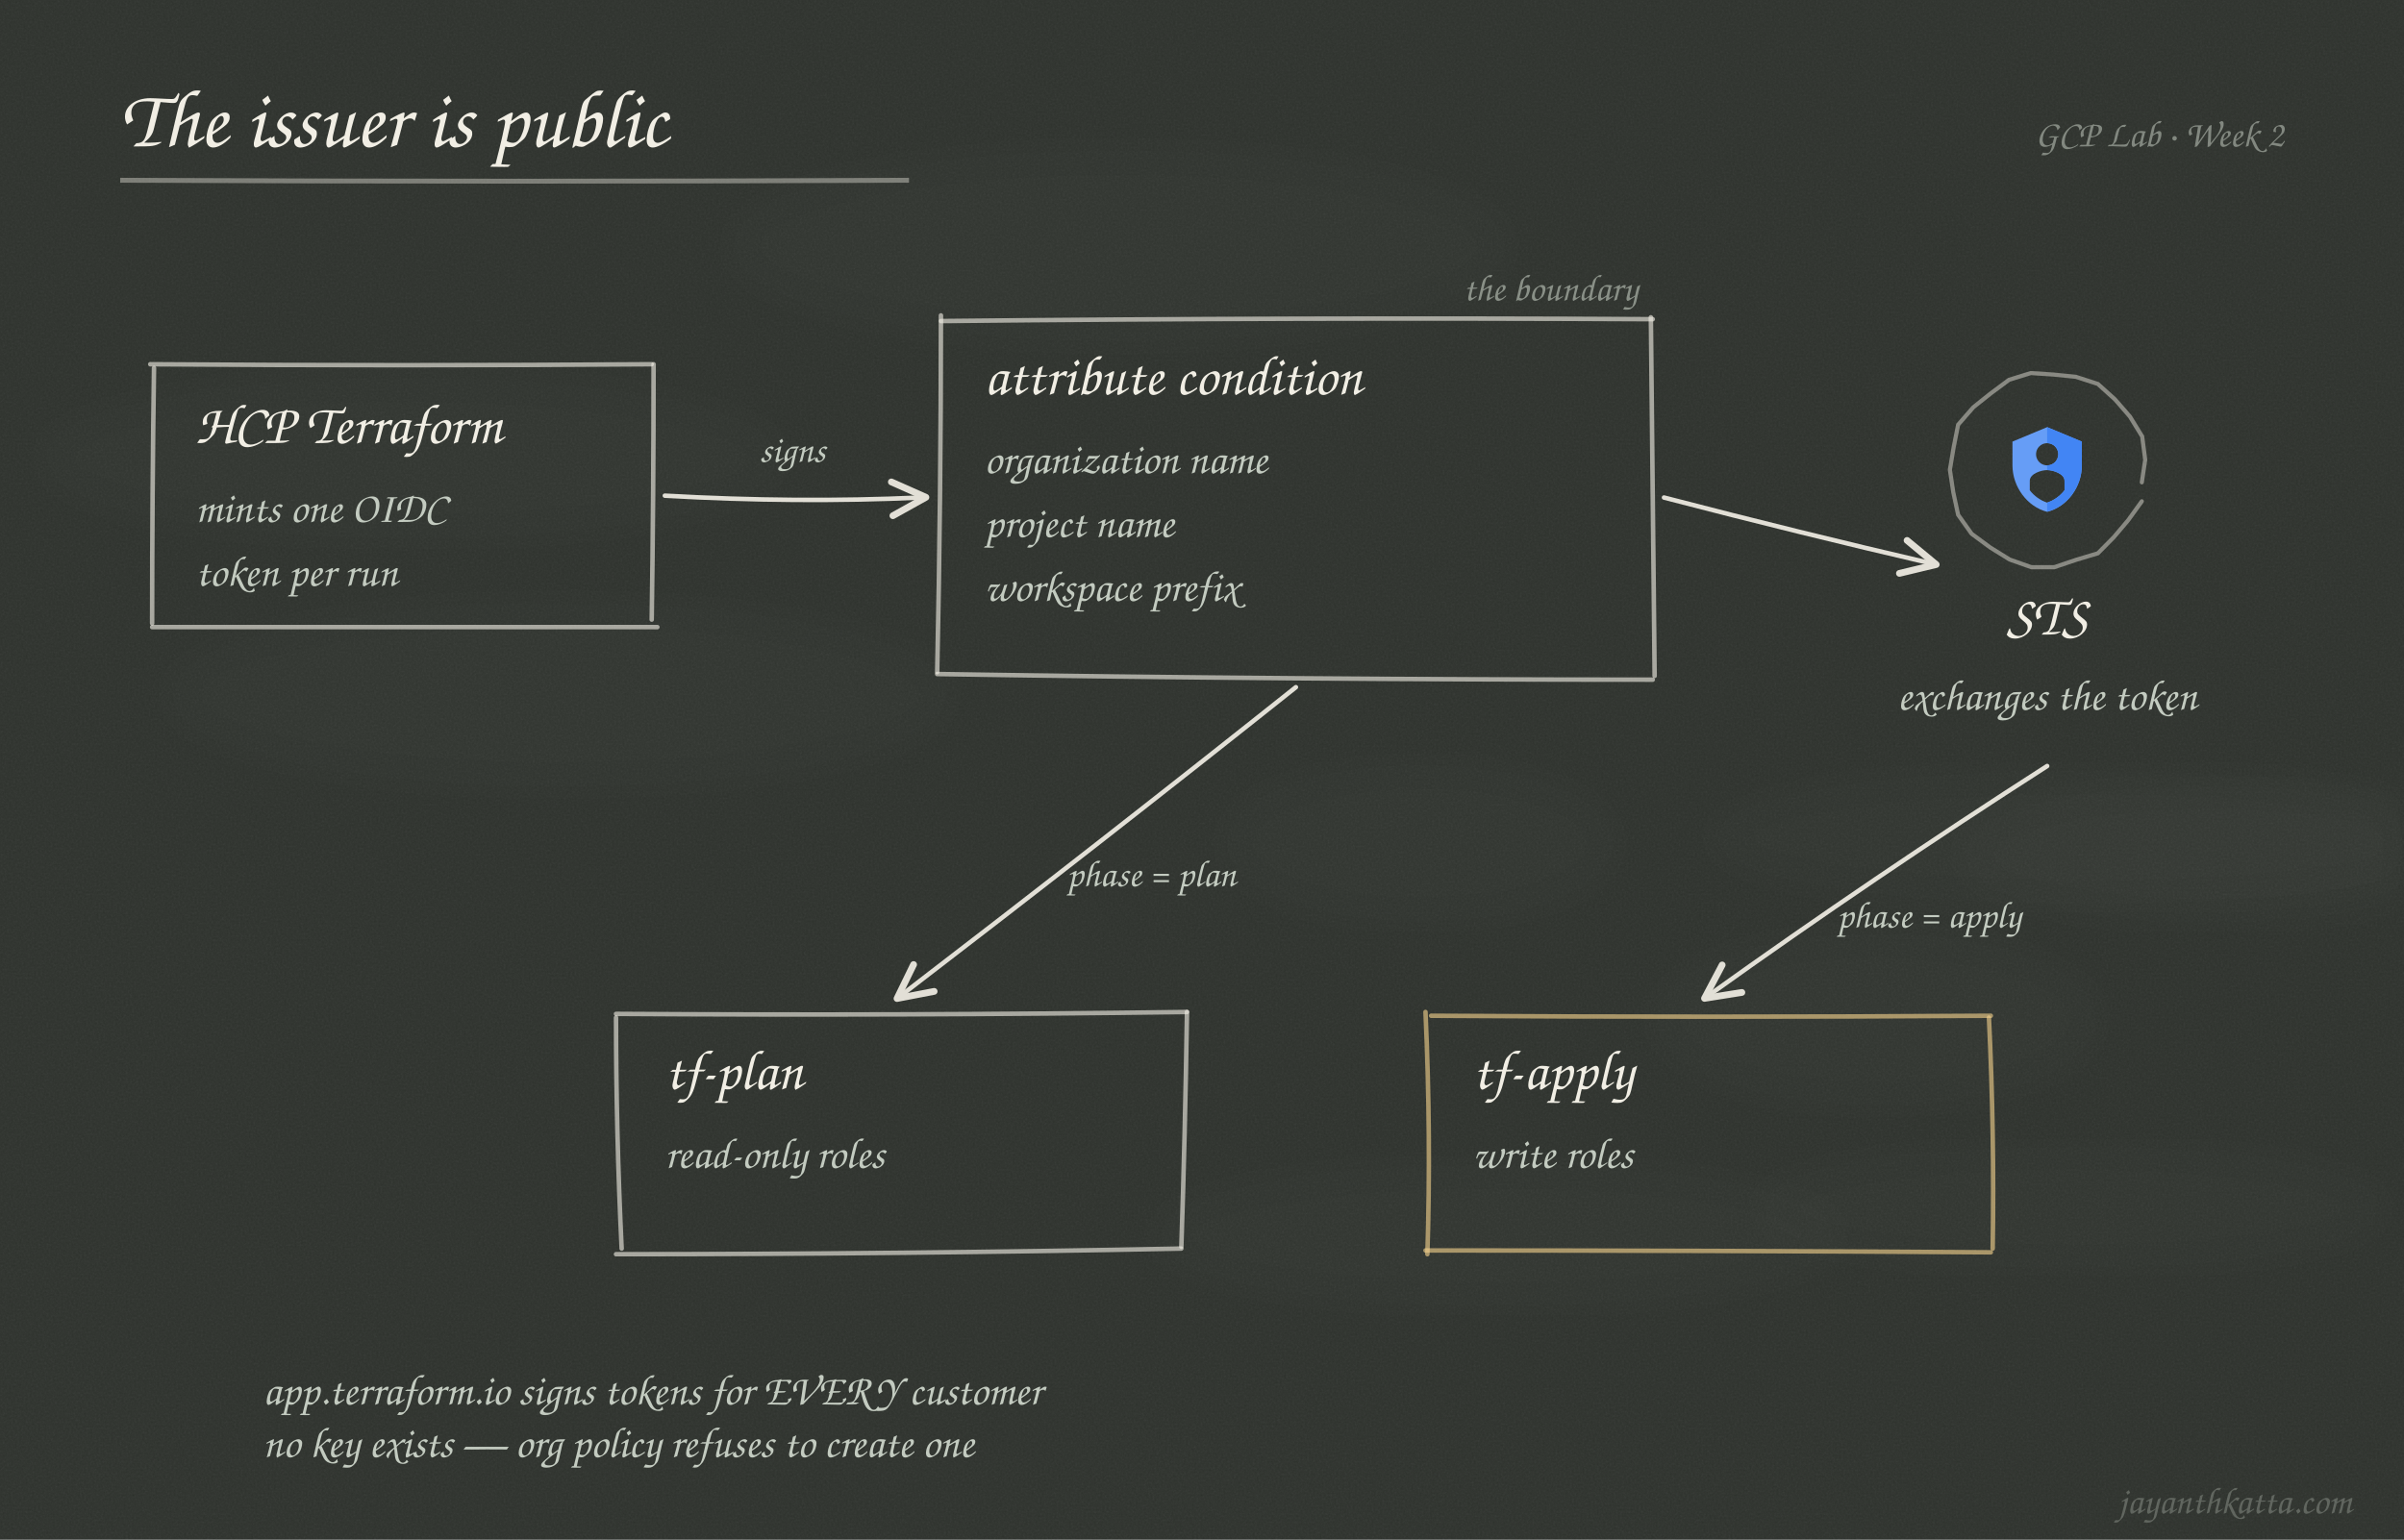
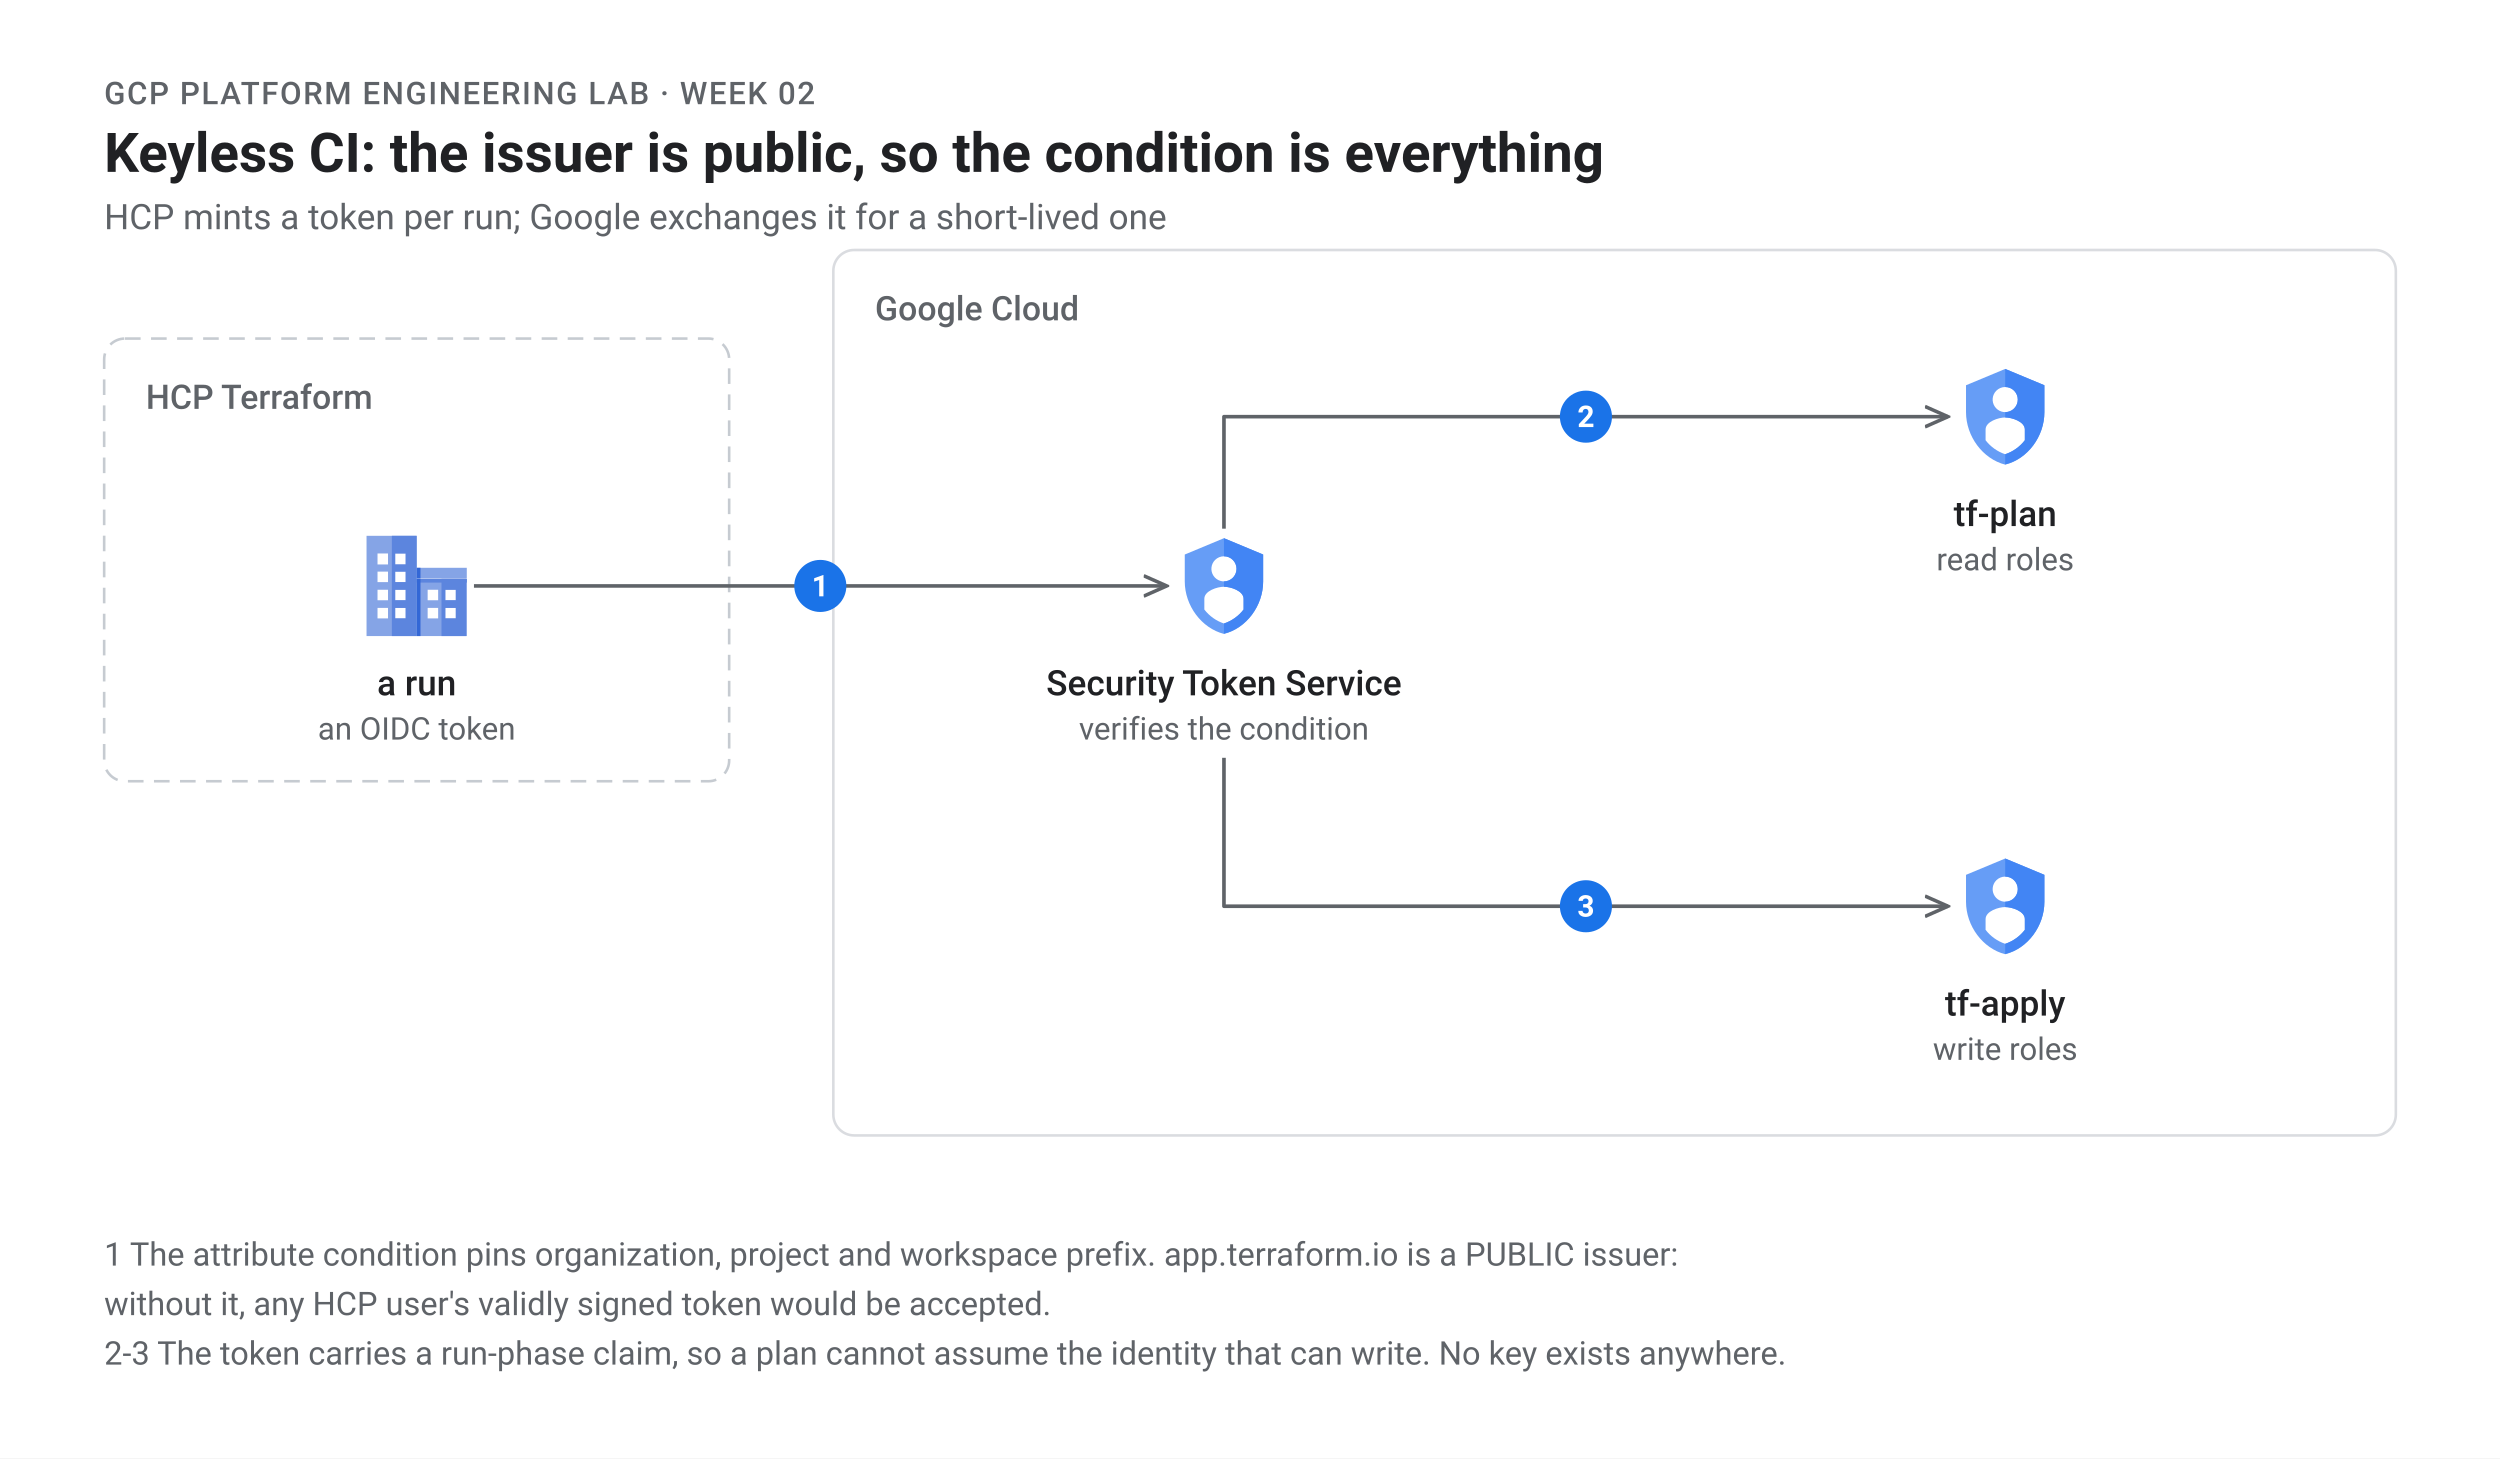
- <svg xmlns="http://www.w3.org/2000/svg" viewBox="0 0 1280 820" width="1280" height="820" role="img" aria-label="Token flow: HCP Terraform mints an OIDC token, the attribute condition gates it, Google STS exchanges it for a federated token, which impersonates a plan or apply service account">
+ <svg xmlns="http://www.w3.org/2000/svg" viewBox="0 0 960 560" width="960" height="560" role="img">
  <defs>
-     <filter id="grain" x="0" y="0" width="100%" height="100%">
-       <feTurbulence type="fractalNoise" baseFrequency="0.9" numOctaves="4" seed="7" />
-       <feColorMatrix type="saturate" values="0" />
-       <feComponentTransfer>
-         <feFuncA type="linear" slope="0.07" />
-       </feComponentTransfer>
-     </filter>
-     <filter id="smudge">
-       <feGaussianBlur stdDeviation="9" />
-     </filter>
-     <marker id="nib" viewBox="0 0 12 12" refX="9" refY="6" markerWidth="10" markerHeight="10" orient="auto-start-reverse">
-       <path d="M1.5,1.5 L10.5,6 L1.5,10.5" fill="none" stroke="#f1eee4" stroke-width="1.8" stroke-linecap="round" stroke-linejoin="round" />
+     <marker id="ar" viewBox="0 0 10 10" refX="9" refY="5" markerWidth="7" markerHeight="7" orient="auto-start-reverse">
+       <path d="M0,1 L9,5 L0,9" fill="none" stroke="#5F6368" stroke-width="1.4" />
    </marker>
-     <style>
-     .hand { font-family: Caveat, 'Segoe Script', cursive; fill: #f1eee4; }
-     .h1 { font-size: 44px; } .h2 { font-size: 30px; }
-     .b { font-size: 23px; fill: #c3cbc0; } .s { font-size: 20px; fill: #c3cbc0; }
-   </style>
  </defs>
-   <rect width="1280" height="820" fill="#30342f" />
-   <rect width="1280" height="820" fill="#2b2f2b" opacity=".5" />
-   <ellipse cx="999" cy="543" rx="116" ry="43" fill="#ffffff" opacity="0.016" filter="url(#smudge)" />
-   <ellipse cx="596" cy="131" rx="205" ry="48" fill="#ffffff" opacity="0.016" filter="url(#smudge)" />
-   <ellipse cx="1103" cy="643" rx="165" ry="30" fill="#ffffff" opacity="0.016" filter="url(#smudge)" />
-   <ellipse cx="1112" cy="446" rx="199" ry="33" fill="#ffffff" opacity="0.016" filter="url(#smudge)" />
-   <ellipse cx="219" cy="244" rx="195" ry="40" fill="#ffffff" opacity="0.016" filter="url(#smudge)" />
-   <ellipse cx="797" cy="658" rx="180" ry="35" fill="#ffffff" opacity="0.016" filter="url(#smudge)" />
-   <ellipse cx="1177" cy="455" rx="131" ry="34" fill="#ffffff" opacity="0.016" filter="url(#smudge)" />
-   <ellipse cx="298" cy="370" rx="206" ry="46" fill="#ffffff" opacity="0.016" filter="url(#smudge)" />
-   <ellipse cx="756" cy="449" rx="102" ry="39" fill="#ffffff" opacity="0.016" filter="url(#smudge)" />
-   <rect width="1280" height="820" filter="url(#grain)" />
-   <text x="64" y="78" class="hand h1">The issuer is public</text>
-   <path d="M64,96 Q277,97 484,96" fill="none" stroke="#f1eee4" stroke-width="2.6" opacity=".4" />
-   <text x="1216" y="78" text-anchor="end" class="hand s" opacity=".55">GCP Lab · Week 2</text>
-   <path d="M80,194 Q215,195 347,194" fill="none" stroke="#f1eee4" stroke-width="2.4" stroke-linecap="round" opacity="0.62" />
-   <path d="M348,194 Q348,265 347,330" fill="none" stroke="#f1eee4" stroke-width="2.4" stroke-linecap="round" opacity="0.62" />
-   <path d="M350,334 Q216,334 81,334" fill="none" stroke="#f1eee4" stroke-width="2.4" stroke-linecap="round" opacity="0.62" />
-   <path d="M81,332 Q81,264 82,196" fill="none" stroke="#f1eee4" stroke-width="2.4" stroke-linecap="round" opacity="0.62" />
-   <text x="104" y="236" text-anchor="start" class="hand h2">HCP Terraform</text>
-   <text x="104" y="278" text-anchor="start" class="hand b" fill="#f1eee4">mints one OIDC</text>
-   <text x="104" y="312" text-anchor="start" class="hand b" fill="#f1eee4">token per run</text>
-   <path d="M501,171 Q692,169 880,170" fill="none" stroke="#f1eee4" stroke-width="2.4" stroke-linecap="round" opacity="0.62" />
-   <path d="M879,169 Q880,267 881,360" fill="none" stroke="#f1eee4" stroke-width="2.4" stroke-linecap="round" opacity="0.62" />
-   <path d="M880,362 Q688,362 499,359" fill="none" stroke="#f1eee4" stroke-width="2.4" stroke-linecap="round" opacity="0.62" />
-   <path d="M499,358 Q501,266 501,168" fill="none" stroke="#f1eee4" stroke-width="2.4" stroke-linecap="round" opacity="0.62" />
-   <text x="872" y="160" text-anchor="end" class="hand s" opacity=".6">the boundary</text>
-   <text x="524" y="210" text-anchor="start" class="hand h2">attribute condition</text>
-   <text x="524" y="252" text-anchor="start" class="hand b" fill="#f1eee4">organization name</text>
-   <text x="524" y="286" text-anchor="start" class="hand b" fill="#f1eee4">project name</text>
-   <text x="524" y="320" text-anchor="start" class="hand b" fill="#f1eee4">workspace prefix</text>
-   <path d="M1140.4,267.0 L1133.2,277.0 L1125.5,286.1 L1117.0,294.7 L1105.3,298.2 L1093.8,302.1 L1081.6,302.1 L1070.0,298.0 L1059.7,291.6 L1049.8,284.3 L1042.6,274.2 L1040.0,262.1 L1038.2,250.2 L1040.2,238.3 L1042.6,226.2 L1050.7,216.9 L1060.0,209.5 L1069.7,202.3 L1081.3,198.7 L1093.4,199.5 L1105.3,200.7 L1117.0,204.5 L1126.1,212.7 L1134.1,221.9 L1140.6,232.5 L1142.2,244.9 L1140.4,256.9" fill="none" stroke="#f1eee4" stroke-width="2.2" stroke-linecap="round" opacity="0.45" />
-   <g transform="translate(1063,223) scale(2.250)">
+   <rect width="960" height="560" fill="#FFFFFF" />
+   <text x="40" y="40" font-family="'DM Sans','Google Sans',Roboto,-apple-system,'Helvetica Neue',Arial,sans-serif" font-size="12" font-weight="500" fill="#5F6368" letter-spacing="0.6">GCP PLATFORM ENGINEERING LAB · WEEK 02</text>
+   <text x="40" y="66" font-family="'DM Sans','Google Sans',Roboto,-apple-system,'Helvetica Neue',Arial,sans-serif" font-size="21" font-weight="600" fill="#202124">Keyless CI: the issuer is public, so the condition is everything</text>
+   <text x="40" y="88" font-family="'DM Sans','Google Sans',Roboto,-apple-system,'Helvetica Neue',Arial,sans-serif" font-size="13.5" fill="#5F6368">HCP mints a token per run; Google exchanges it for a short-lived one</text>
+   <rect x="40" y="130" width="240" height="170" rx="8" fill="#FFFFFF" stroke="#C6CBD1" stroke-width="1" stroke-dasharray="6 4" />
+   <text x="56" y="157" font-family="'DM Sans','Google Sans',Roboto,-apple-system,'Helvetica Neue',Arial,sans-serif" font-size="13" font-weight="500" fill="#5F6368" text-anchor="start">HCP Terraform</text>
+   <g transform="translate(138.0,203.0) scale(1.8333)">
+     <g>
+       <rect y="0" fill="none" width="24" height="24" />
+       <g transform="translate(2, 2)">
+         <path fill-rule="evenodd" fill="#85A4E6" d="M-0.5-0.5v21H10v-21H-0.5z M4,5.5H1.8V3.2H4V5.5L4,5.5z M4,9.2H1.8V7H4V9.2L4,9.2z     M4,13H1.8v-2.2H4V13L4,13z M4,16.8H1.8v-2.2H4V16.8L4,16.8z M7.8,5.5H5.5V3.2h2.2V5.5L7.8,5.5z M7.8,9.2H5.5V7h2.2V9.2L7.8,9.2z     M7.8,13H5.5v-2.2h2.2V13L7.8,13z M7.8,16.8H5.5v-2.2h2.2V16.8L7.8,16.8z" />
+         <path fill-rule="evenodd" fill="#5C85DE" d="M4.8-0.5v21H10v-21H4.8z M7.8,5.5H5.5V3.2h2.2V5.5L7.8,5.5z M7.8,9.2H5.5V7h2.2V9.2    L7.8,9.2z M7.8,13H5.5v-2.2h2.2V13L7.8,13z M7.8,16.8H5.5v-2.2h2.2V16.8L7.8,16.8z" />
+         <path fill-rule="evenodd" fill="#85A4E6" d="M10,8.5v12h10.5v-12H10z M14.5,13h-2.2v-2.2h2.2V13L14.5,13z M14.5,16.8h-2.2v-2.2    h2.2V16.8L14.5,16.8z M18.2,13H16v-2.2h2.2V13L18.2,13z M18.2,16.8H16v-2.2h2.2V16.8L18.2,16.8z" />
+         <path fill-rule="evenodd" fill="#5C85DE" d="M15.2,8.5v12h5.2v-12H15.2z M18.2,13H16v-2.2h2.2V13L18.2,13z M18.2,16.8H16v-2.2h2.2    V16.8L18.2,16.8z" />
+         <rect x="10" y="6.2" fill-rule="evenodd" fill="#85A4E6" width="10.5" height="2.2" />
+         <rect x="10" y="8.5" fill-rule="evenodd" fill="#5C85DE" width="10.5" height="0.8" />
+         <rect x="10" y="6.2" fill-rule="evenodd" fill="#3367D6" width="0.8" height="2.2" />
+         <rect x="10" y="8.5" fill-rule="evenodd" fill="#3367D6" width="0.8" height="12" />
+       </g>
+     </g>
+   </g>
+   <text x="160" y="267" font-family="'DM Sans','Google Sans',Roboto,-apple-system,'Helvetica Neue',Arial,sans-serif" font-size="13.5" font-weight="500" fill="#202124" text-anchor="middle">a run</text>
+   <text x="160" y="284" font-family="'DM Sans','Google Sans',Roboto,-apple-system,'Helvetica Neue',Arial,sans-serif" font-size="12" font-weight="400" fill="#5F6368" text-anchor="middle">an OIDC token</text>
+   <rect x="320" y="96" width="600" height="340" rx="8" fill="#FFFFFF" stroke="#DADCE0" stroke-width="1" />
+   <text x="336" y="123" font-family="'DM Sans','Google Sans',Roboto,-apple-system,'Helvetica Neue',Arial,sans-serif" font-size="13" font-weight="500" fill="#5F6368" text-anchor="start">Google Cloud</text>
+   <g transform="translate(448.0,203.0) scale(1.8333)">
    <defs>
-       <style>.i1cls-1{fill:#669df6;}.i1cls-1,.i1cls-2{fill-rule:evenodd;}.i1cls-2{fill:#4285f4;}</style>
+       <style>.i2cls-1{fill:#669df6;}.i2cls-1,.i2cls-2{fill-rule:evenodd;}.i2cls-2{fill:#4285f4;}</style>
    </defs>
    <g data-name="Product Icons">
      <g>
-         <path class="i1cls-1" d="M12,2,3.79,5.42v5.63c0,5.06,3.5,9.8,8.21,11,4.71-1.15,8.21-5.89,8.21-10.95V5.42Zm0,3.79a2.63,2.63,0,1,1-1.86.77A2.63,2.63,0,0,1,12,5.79Zm4.11,11.15A8.64,8.64,0,0,1,12,19.87a8.64,8.64,0,0,1-4.11-2.93V14.69c0-1.67,2.74-2.52,4.11-2.52s4.11.85,4.11,2.52v2.25Z" />
-         <path class="i1cls-2" d="M12,2V5.79a2.63,2.63,0,1,1,0,5.26v1.12c1.37,0,4.11.85,4.11,2.52v2.25A8.64,8.64,0,0,1,12,19.87V22c4.71-1.15,8.21-5.89,8.21-10.95V5.42Z" />
+         <path class="i2cls-1" d="M12,2,3.79,5.42v5.63c0,5.06,3.5,9.8,8.21,11,4.71-1.15,8.21-5.89,8.21-10.95V5.42Zm0,3.79a2.63,2.63,0,1,1-1.86.77A2.63,2.63,0,0,1,12,5.79Zm4.11,11.15A8.64,8.64,0,0,1,12,19.87a8.64,8.64,0,0,1-4.11-2.93V14.69c0-1.67,2.74-2.52,4.11-2.52s4.11.85,4.11,2.52v2.25Z" />
+         <path class="i2cls-2" d="M12,2V5.79a2.63,2.63,0,1,1,0,5.26v1.12c1.37,0,4.11.85,4.11,2.52v2.25A8.64,8.64,0,0,1,12,19.87V22c4.71-1.15,8.21-5.89,8.21-10.95V5.42Z" />
      </g>
    </g>
  </g>
-   <text x="1090" y="338" text-anchor="middle" class="hand h2">STS</text>
-   <text x="1090" y="378" text-anchor="middle" class="hand b" fill="#f1eee4">exchanges the token</text>
-   <path d="M328,540 Q482,541 632,539" fill="none" stroke="#f1eee4" stroke-width="2.4" stroke-linecap="round" opacity="0.62" />
-   <path d="M632,539 Q631,605 629,664" fill="none" stroke="#f1eee4" stroke-width="2.4" stroke-linecap="round" opacity="0.62" />
-   <path d="M629,665 Q480,668 328,668" fill="none" stroke="#f1eee4" stroke-width="2.4" stroke-linecap="round" opacity="0.62" />
-   <path d="M331,665 Q328,603 328,542" fill="none" stroke="#f1eee4" stroke-width="2.4" stroke-linecap="round" opacity="0.62" />
-   <text x="354" y="580" text-anchor="start" class="hand h2">tf-plan</text>
-   <text x="354" y="622" text-anchor="start" class="hand b" fill="#f1eee4">read-only roles</text>
-   <path d="M762,541 Q912,542 1060,541" fill="none" stroke="#f2d08a" stroke-width="2.4" stroke-linecap="round" opacity="0.62" />
-   <path d="M1059,542 Q1062,604 1061,665" fill="none" stroke="#f2d08a" stroke-width="2.4" stroke-linecap="round" opacity="0.62" />
-   <path d="M1060,667 Q911,666 759,666" fill="none" stroke="#f2d08a" stroke-width="2.4" stroke-linecap="round" opacity="0.62" />
-   <path d="M760,668 Q762,605 759,539" fill="none" stroke="#f2d08a" stroke-width="2.4" stroke-linecap="round" opacity="0.62" />
-   <text x="784" y="580" text-anchor="start" class="hand h2" fill="#f2d08a">tf-apply</text>
-   <text x="784" y="622" text-anchor="start" class="hand b" fill="#f1eee4">write roles</text>
-   <path d="M354,264 Q424,268 490,265" fill="none" stroke="#f1eee4" stroke-width="2.4" stroke-linecap="round" opacity="0.92" marker-end="url(#nib)" />
-   <text x="422" y="246" text-anchor="middle" class="hand s alabel">signs</text>
-   <path d="M886,265 Q959,284 1028,300" fill="none" stroke="#f1eee4" stroke-width="2.4" stroke-linecap="round" opacity="0.92" marker-end="url(#nib)" />
-   <path d="M1090,408 Q998,467 910,530" fill="none" stroke="#f1eee4" stroke-width="2.4" stroke-linecap="round" opacity="0.92" marker-end="url(#nib)" />
-   <text x="1027" y="494" text-anchor="middle" class="hand s alabel">phase = apply</text>
-   <path d="M690,366 Q587,448 480,530" fill="none" stroke="#f1eee4" stroke-width="2.4" stroke-linecap="round" opacity="0.92" marker-end="url(#nib)" />
-   <text x="613" y="472" text-anchor="middle" class="hand s alabel">phase = plan</text>
-   <text x="140" y="748" text-anchor="start" class="hand b" fill="#f0ad92">app.terraform.io signs tokens for EVERY customer</text>
-   <text x="140" y="776" text-anchor="start" class="hand b" fill="#a6d2ae">no key exists — org policy refuses to create one</text>
-   <text x="1252" y="806" text-anchor="end" class="hand s" opacity=".32">jayanthkatta.com</text>
+   <text x="470" y="267" font-family="'DM Sans','Google Sans',Roboto,-apple-system,'Helvetica Neue',Arial,sans-serif" font-size="13.5" font-weight="500" fill="#202124" text-anchor="middle">Security Token Service</text>
+   <text x="470" y="284" font-family="'DM Sans','Google Sans',Roboto,-apple-system,'Helvetica Neue',Arial,sans-serif" font-size="12" font-weight="400" fill="#5F6368" text-anchor="middle">verifies the condition</text>
+   <g transform="translate(748.0,138.0) scale(1.8333)">
+     <defs>
+       <style>.i3cls-1{fill:#669df6;}.i3cls-1,.i3cls-2{fill-rule:evenodd;}.i3cls-2{fill:#4285f4;}</style>
+     </defs>
+     <g data-name="Product Icons">
+       <g>
+         <path class="i3cls-1" d="M12,2,3.79,5.42v5.63c0,5.06,3.5,9.8,8.21,11,4.71-1.15,8.21-5.89,8.21-10.95V5.42Zm0,3.79a2.63,2.63,0,1,1-1.86.77A2.63,2.63,0,0,1,12,5.79Zm4.11,11.15A8.64,8.64,0,0,1,12,19.87a8.64,8.64,0,0,1-4.11-2.93V14.69c0-1.67,2.74-2.52,4.11-2.52s4.11.85,4.11,2.52v2.25Z" />
+         <path class="i3cls-2" d="M12,2V5.79a2.63,2.63,0,1,1,0,5.26v1.12c1.37,0,4.11.85,4.11,2.52v2.25A8.64,8.64,0,0,1,12,19.87V22c4.71-1.15,8.21-5.89,8.21-10.95V5.42Z" />
+       </g>
+     </g>
+   </g>
+   <text x="770" y="202" font-family="'DM Sans','Google Sans',Roboto,-apple-system,'Helvetica Neue',Arial,sans-serif" font-size="13.5" font-weight="500" fill="#202124" text-anchor="middle">tf-plan</text>
+   <text x="770" y="219" font-family="'DM Sans','Google Sans',Roboto,-apple-system,'Helvetica Neue',Arial,sans-serif" font-size="12" font-weight="400" fill="#5F6368" text-anchor="middle">read roles</text>
+   <g transform="translate(748.0,326.0) scale(1.8333)">
+     <defs>
+       <style>.i4cls-1{fill:#669df6;}.i4cls-1,.i4cls-2{fill-rule:evenodd;}.i4cls-2{fill:#4285f4;}</style>
+     </defs>
+     <g data-name="Product Icons">
+       <g>
+         <path class="i4cls-1" d="M12,2,3.79,5.42v5.63c0,5.06,3.5,9.8,8.21,11,4.71-1.15,8.21-5.89,8.21-10.95V5.42Zm0,3.79a2.63,2.63,0,1,1-1.86.77A2.63,2.63,0,0,1,12,5.79Zm4.11,11.15A8.64,8.64,0,0,1,12,19.87a8.64,8.64,0,0,1-4.11-2.93V14.69c0-1.67,2.74-2.52,4.11-2.52s4.11.85,4.11,2.52v2.25Z" />
+         <path class="i4cls-2" d="M12,2V5.79a2.63,2.63,0,1,1,0,5.26v1.12c1.37,0,4.11.85,4.11,2.52v2.25A8.64,8.64,0,0,1,12,19.87V22c4.71-1.15,8.21-5.89,8.21-10.95V5.42Z" />
+       </g>
+     </g>
+   </g>
+   <text x="770" y="390" font-family="'DM Sans','Google Sans',Roboto,-apple-system,'Helvetica Neue',Arial,sans-serif" font-size="13.5" font-weight="500" fill="#202124" text-anchor="middle">tf-apply</text>
+   <text x="770" y="407" font-family="'DM Sans','Google Sans',Roboto,-apple-system,'Helvetica Neue',Arial,sans-serif" font-size="12" font-weight="400" fill="#5F6368" text-anchor="middle">write roles</text>
+   <path d="M182,225 L448,225" fill="none" stroke="#5F6368" stroke-width="1.4" stroke-linejoin="round" marker-end="url(#ar)" />
+   <circle cx="315" cy="225" r="10" fill="#1A73E8" />
+   <text x="315" y="229" class="alabel" font-family="'DM Sans','Google Sans',Roboto,-apple-system,'Helvetica Neue',Arial,sans-serif" font-size="11.5" font-weight="600" fill="#FFFFFF" text-anchor="middle">1</text>
+   <path d="M470,203 L470,160 L748,160" fill="none" stroke="#5F6368" stroke-width="1.4" stroke-linejoin="round" marker-end="url(#ar)" />
+   <circle cx="609" cy="160" r="10" fill="#1A73E8" />
+   <text x="609" y="164" class="alabel" font-family="'DM Sans','Google Sans',Roboto,-apple-system,'Helvetica Neue',Arial,sans-serif" font-size="11.5" font-weight="600" fill="#FFFFFF" text-anchor="middle">2</text>
+   <path d="M470,291 L470,348 L748,348" fill="none" stroke="#5F6368" stroke-width="1.4" stroke-linejoin="round" marker-end="url(#ar)" />
+   <circle cx="609" cy="348" r="10" fill="#1A73E8" />
+   <text x="609" y="352" class="alabel" font-family="'DM Sans','Google Sans',Roboto,-apple-system,'Helvetica Neue',Arial,sans-serif" font-size="11.5" font-weight="600" fill="#FFFFFF" text-anchor="middle">3</text>
+   <text x="40" y="486" font-family="'DM Sans','Google Sans',Roboto,-apple-system,'Helvetica Neue',Arial,sans-serif" font-size="12.5" font-weight="400" fill="#5F6368" text-anchor="start">1   The attribute condition pins organization, project and workspace prefix. app.terraform.io is a PUBLIC issuer:</text>
+   <text x="40" y="505" font-family="'DM Sans','Google Sans',Roboto,-apple-system,'Helvetica Neue',Arial,sans-serif" font-size="12.5" font-weight="400" fill="#5F6368" text-anchor="start">     without it, any HCP user's validly signed token would be accepted.</text>
+   <text x="40" y="524" font-family="'DM Sans','Google Sans',Roboto,-apple-system,'Helvetica Neue',Arial,sans-serif" font-size="12.5" font-weight="400" fill="#5F6368" text-anchor="start">2-3 The token carries a run-phase claim, so a plan cannot assume the identity that can write. No key exists anywhere.</text>
</svg>
